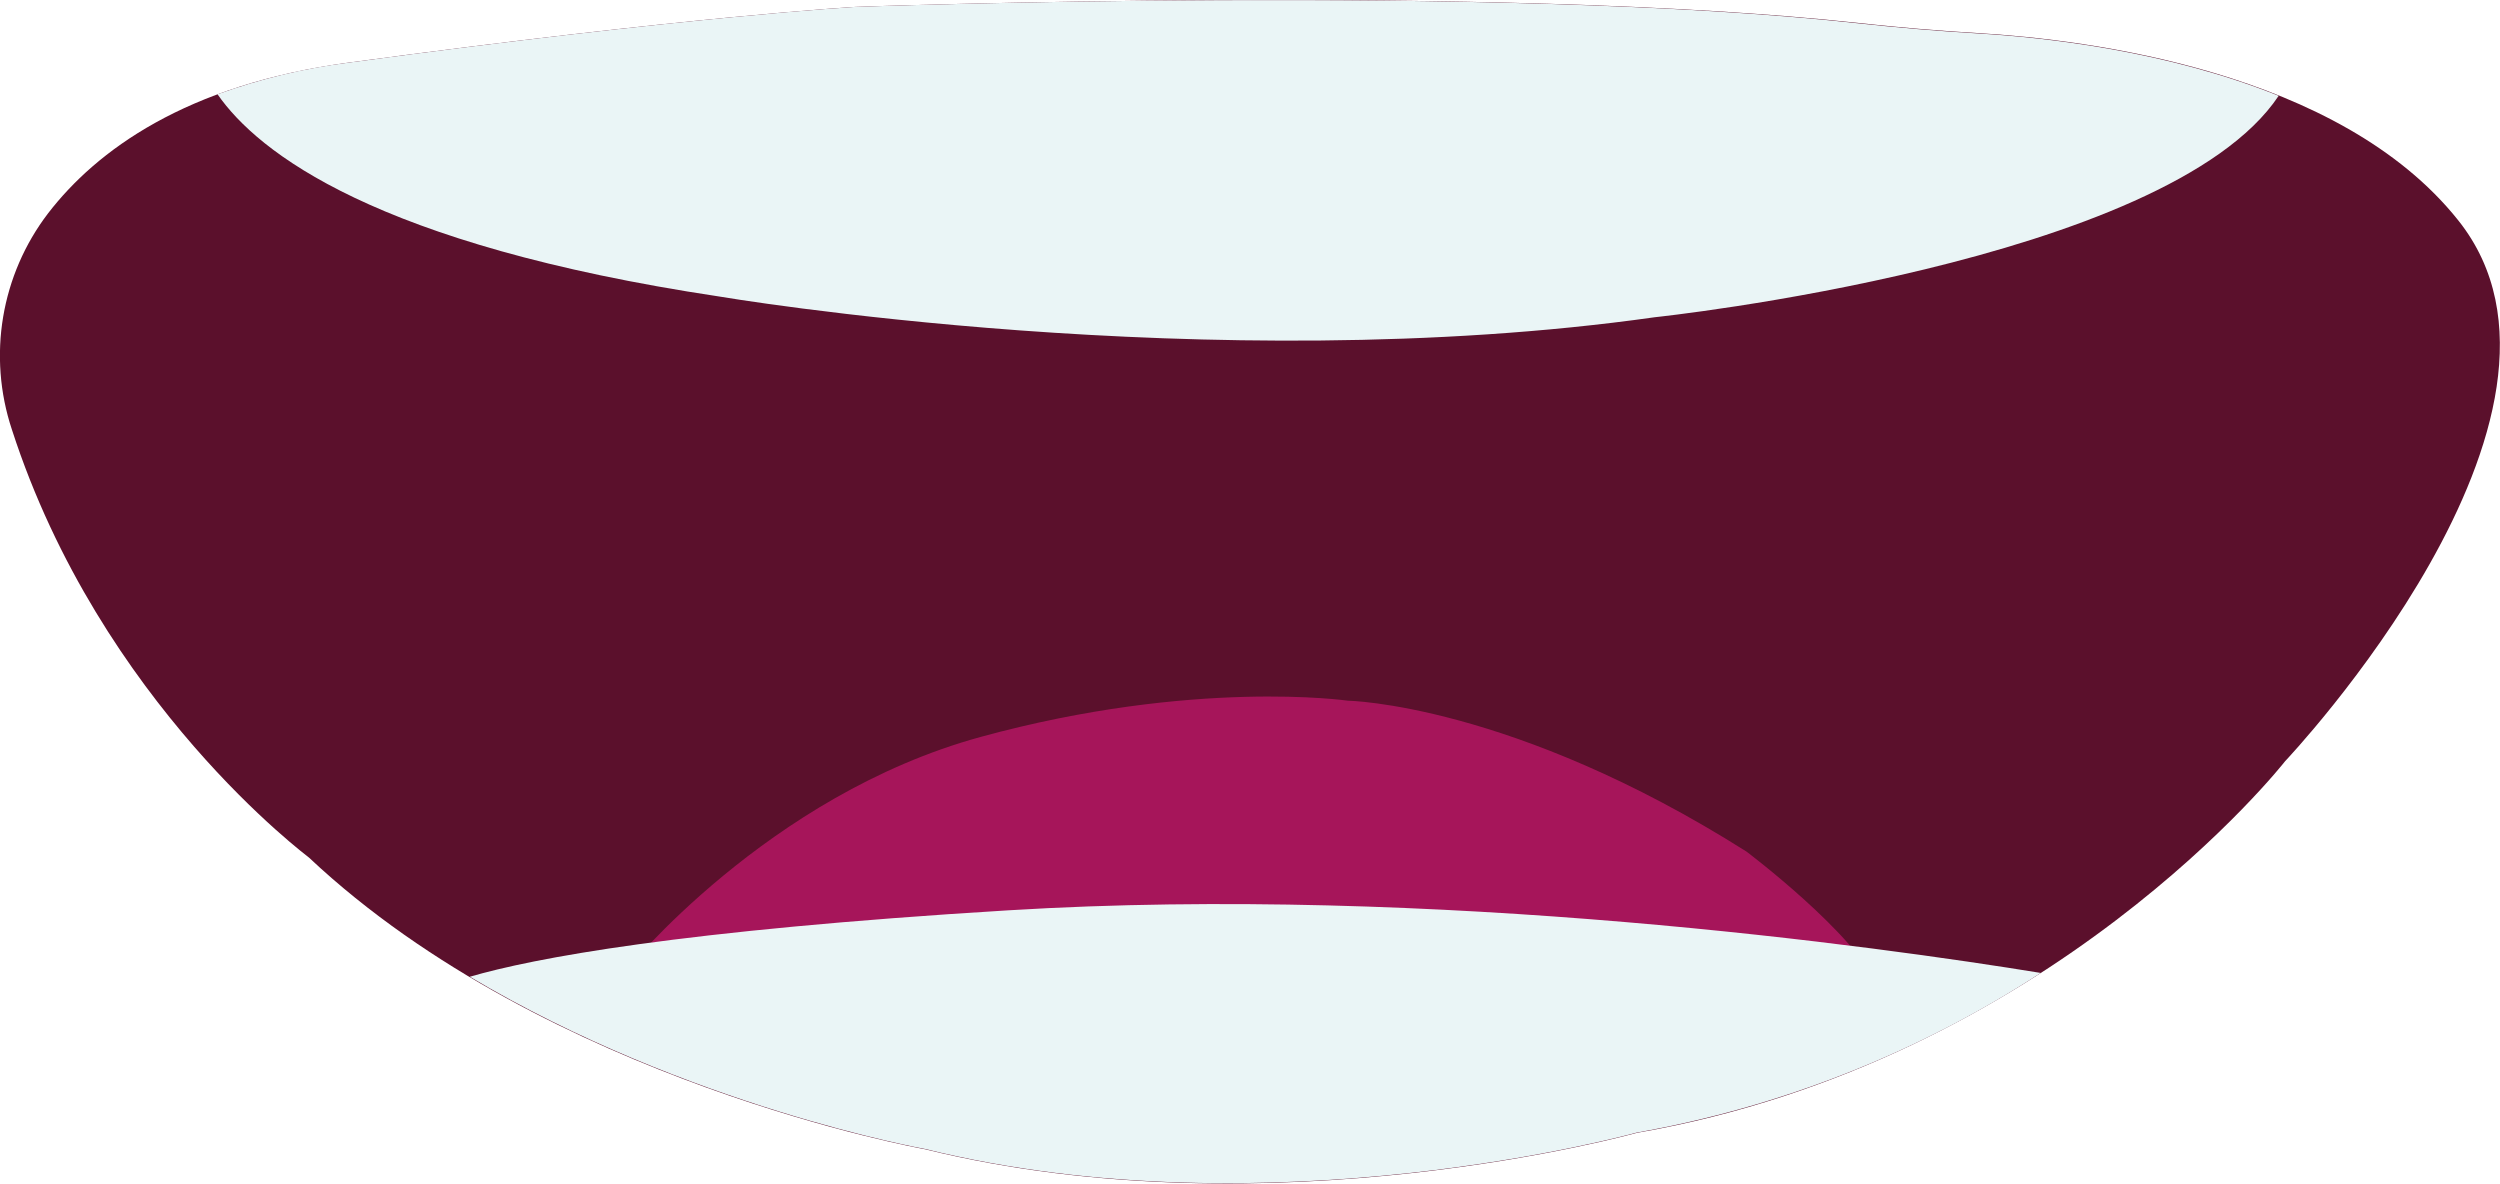
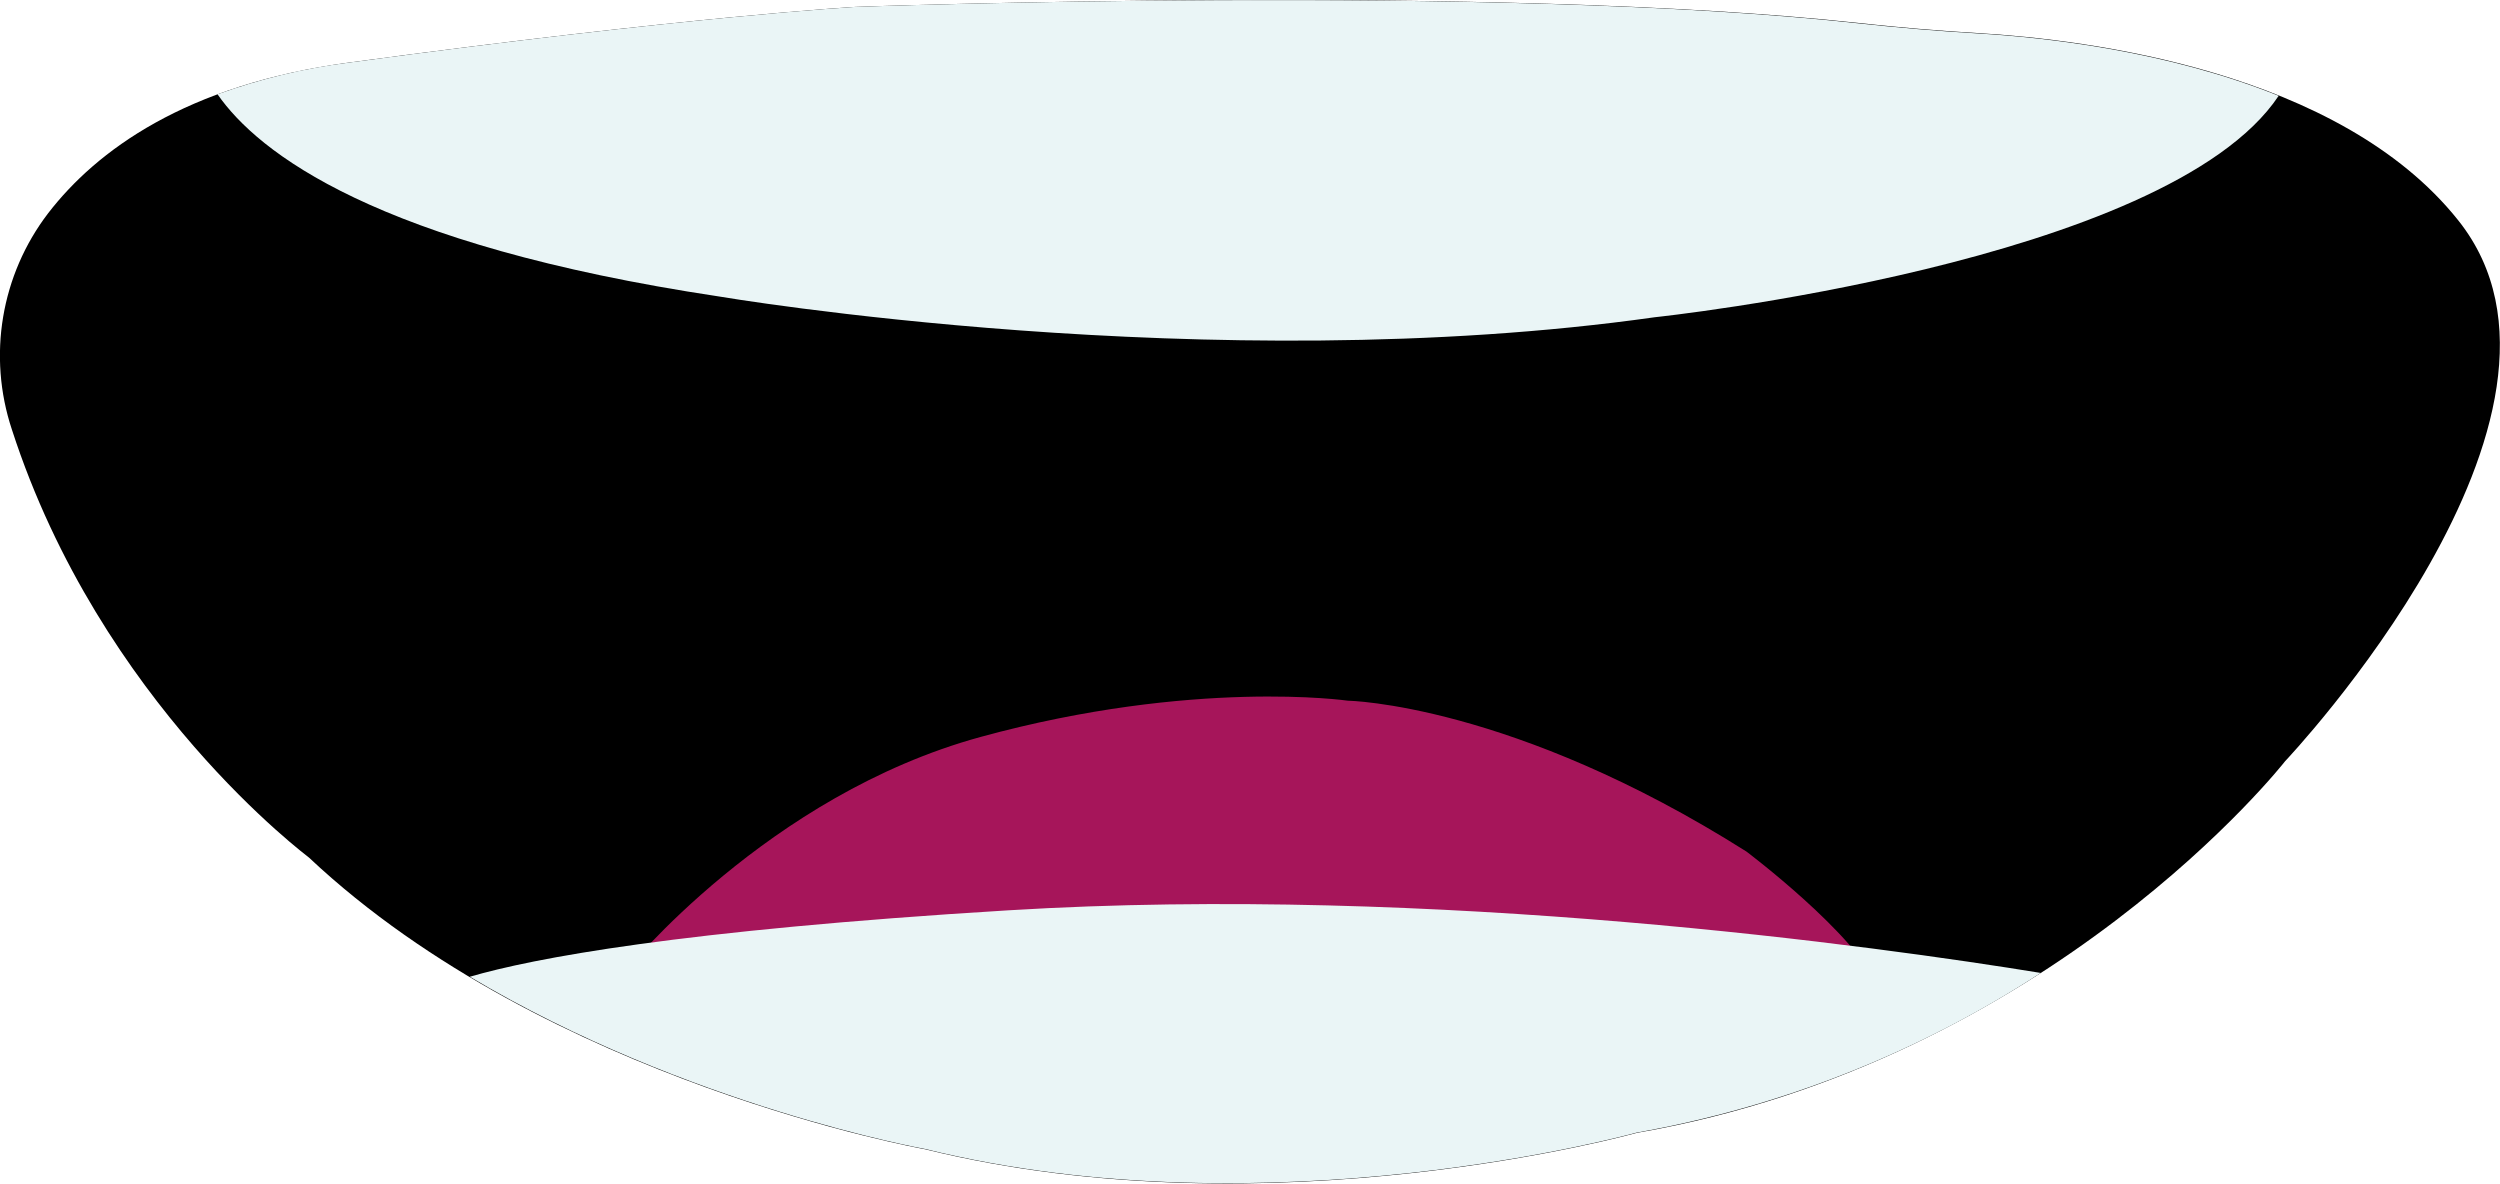
<svg xmlns="http://www.w3.org/2000/svg" viewBox="0 0 275.84 130.54">
  <defs>
    <style>
      .cls-1 {
-         fill: #5b102c;
+         fill: #000000;
      }

      .cls-2 {
        fill: #a6155a;
      }

      .cls-3 {
        fill: #eaf5f6;
      }
    </style>
  </defs>
  <g id="Layer_2" data-name="Layer 2">
    <g id="Layer_1-2" data-name="Layer 1">
      <g>
        <path class="cls-1" d="M1.31,47.39a25.87,25.87,0,0,1,4-23.86C10.64,16.62,20.48,9.35,38.45,6.91,76,1.81,94.4.76,94.4.76s71-2.58,110.7,1.78q6.56.72,13.13,1.11c12.17.72,39.89,4.19,53,20.66C288.35,45.76,252.12,84,252.12,84S226.25,117.09,180.57,125c0,0-40.27,11.25-78.52,1.8,0,0-41.63-7.42-67.95-32.17C34.1,94.59,11.09,77.61,1.31,47.39Z" />
        <path class="cls-2" d="M69.05,107.11s15.6-19.35,39.15-25.8,40.5-4,40.5-4,18.15.3,44,16.65c0,0,12.15,9.15,14.55,15s-93.3,6.23-93.3,6.23Z" />
        <path class="cls-3" d="M79.32,32.71S133.55,41.94,182.6,35c0,0,56.49-5.95,68.82-24.43-12.27-4.94-25.69-6.44-33.19-6.88q-6.57-.39-13.13-1.11C165.38-1.82,94.4.76,94.4.76S76,1.81,38.45,6.91A67.29,67.29,0,0,0,24,10.4C28.46,16.82,41.42,27,79.32,32.71Z" />
        <path class="cls-3" d="M111.27,100.44c-36.4,2.22-52.47,5.3-59.43,7.33,24,14.31,50.21,19,50.21,19,38.25,9.45,78.52-1.8,78.52-1.8a120.1,120.1,0,0,0,44.6-17.62C207.42,104.46,158.42,97.56,111.27,100.44Z" />
      </g>
    </g>
  </g>
</svg>
